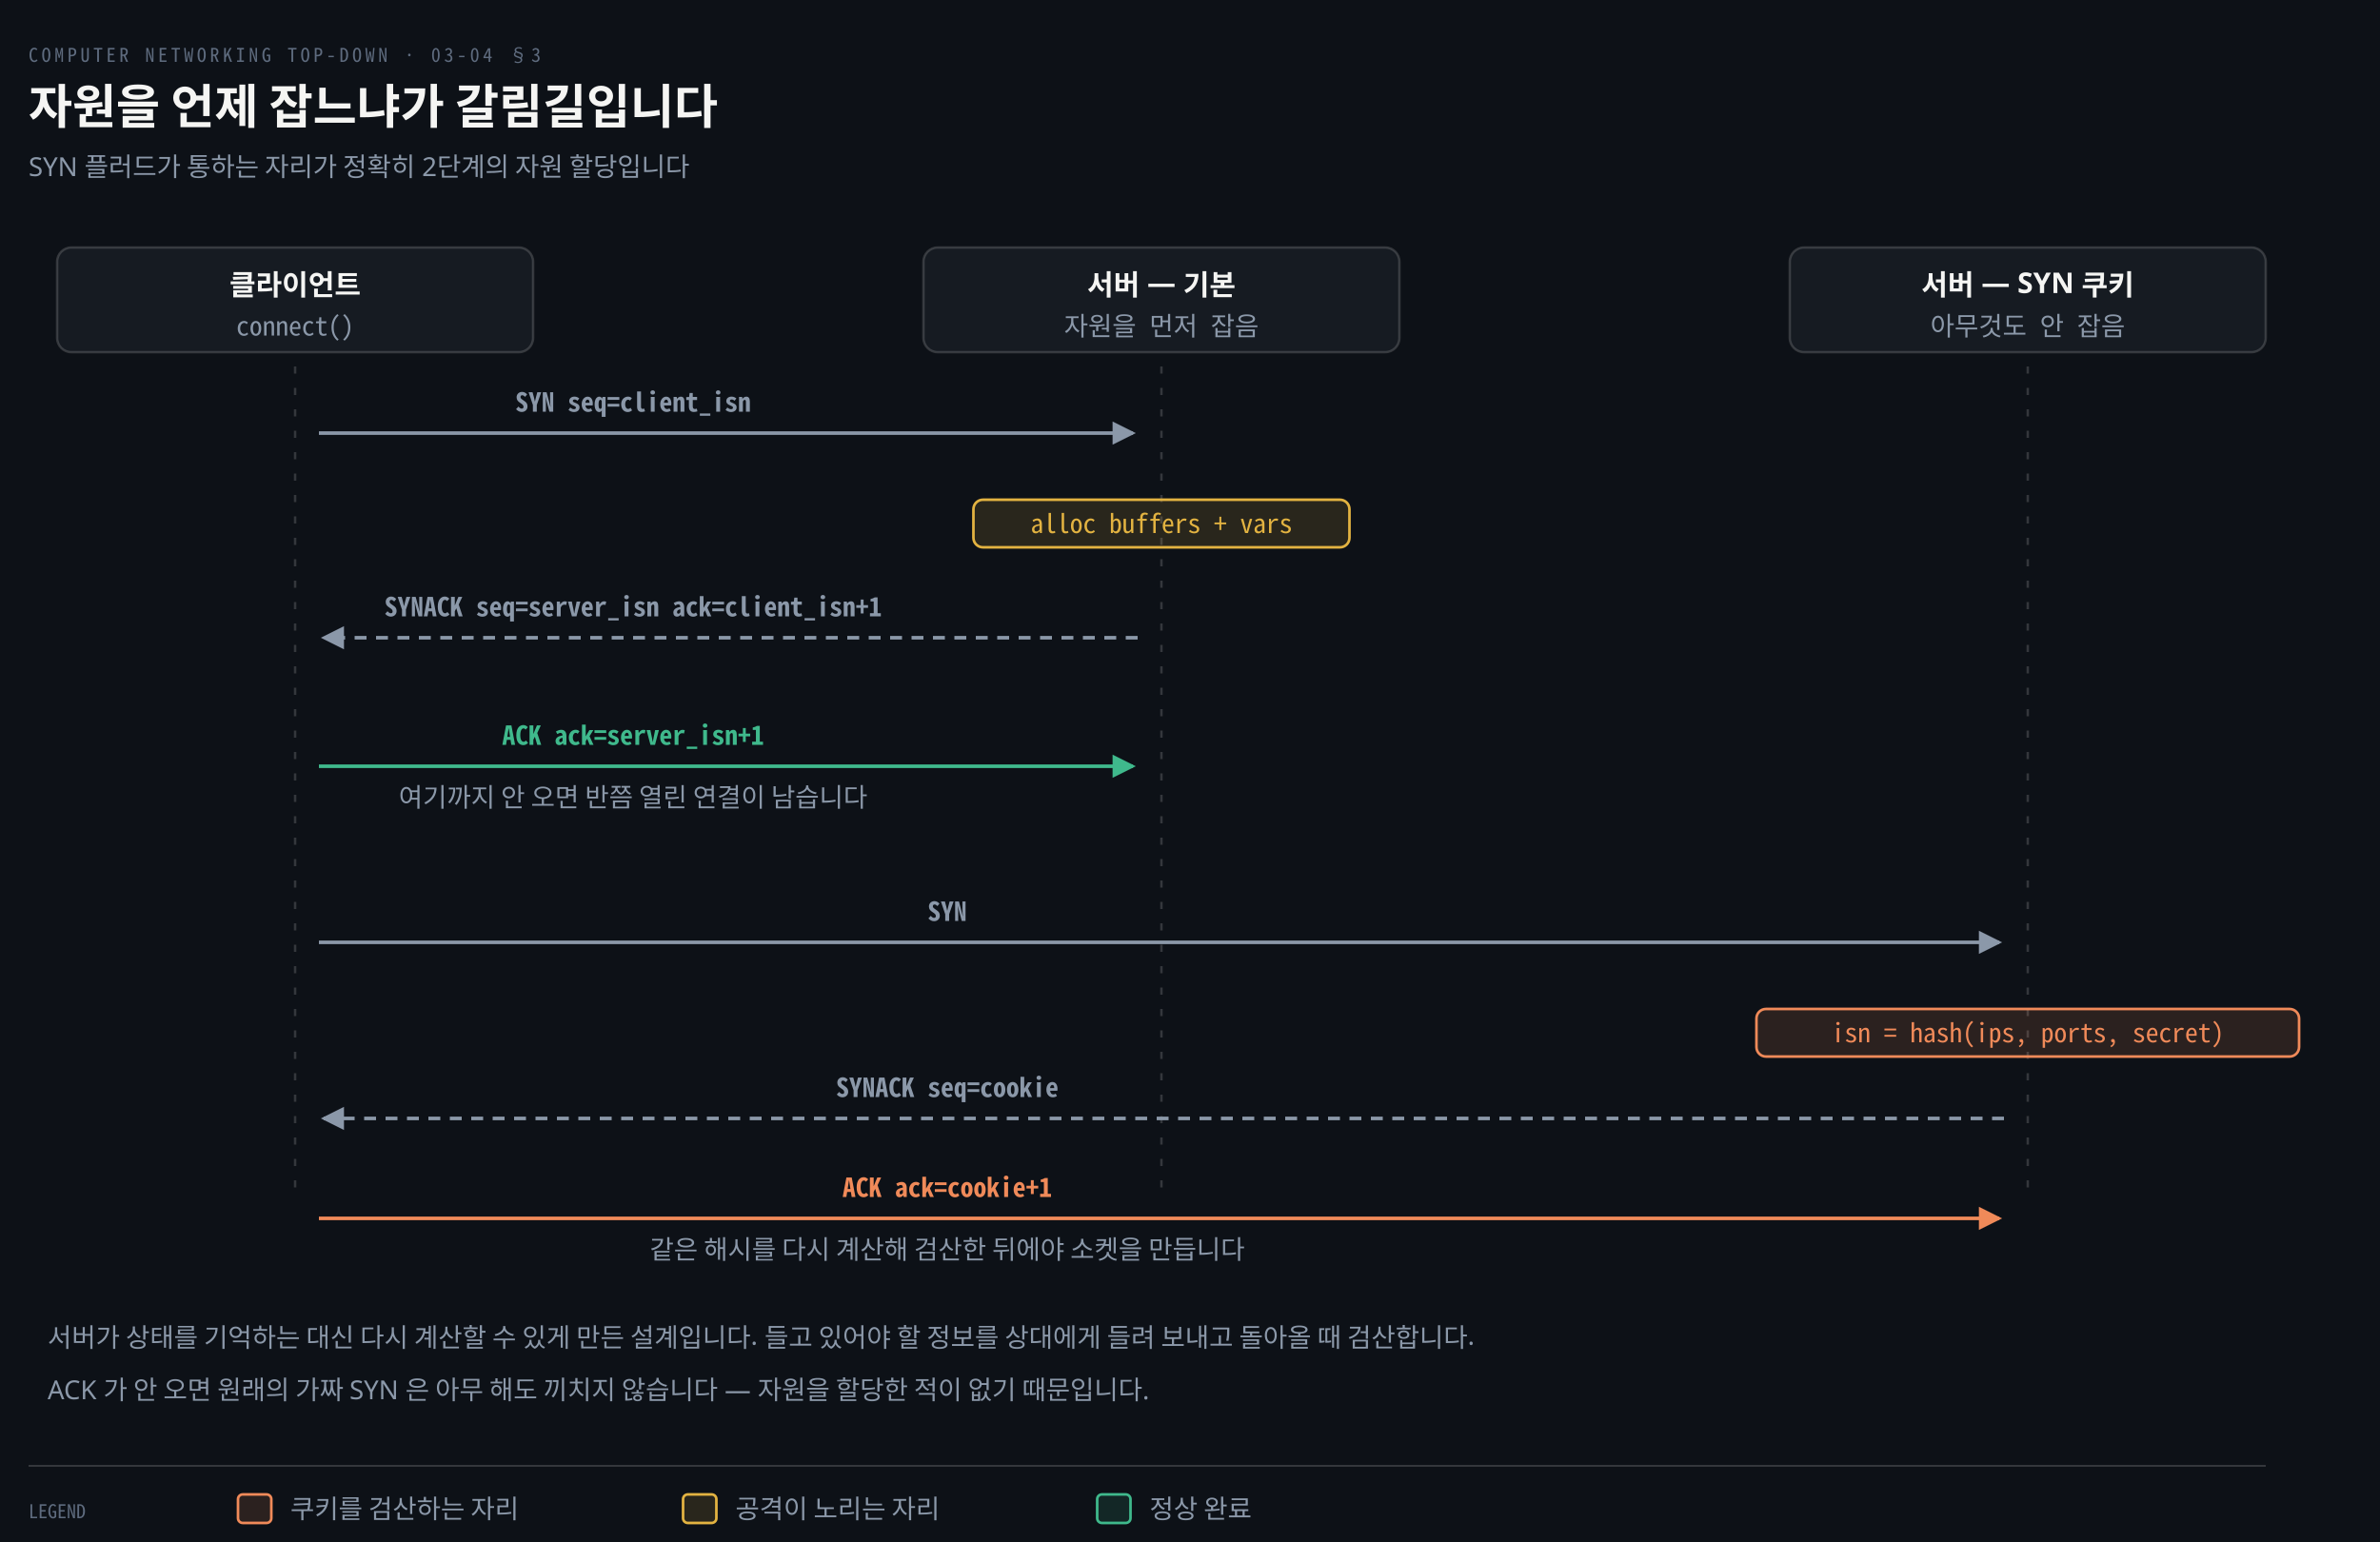
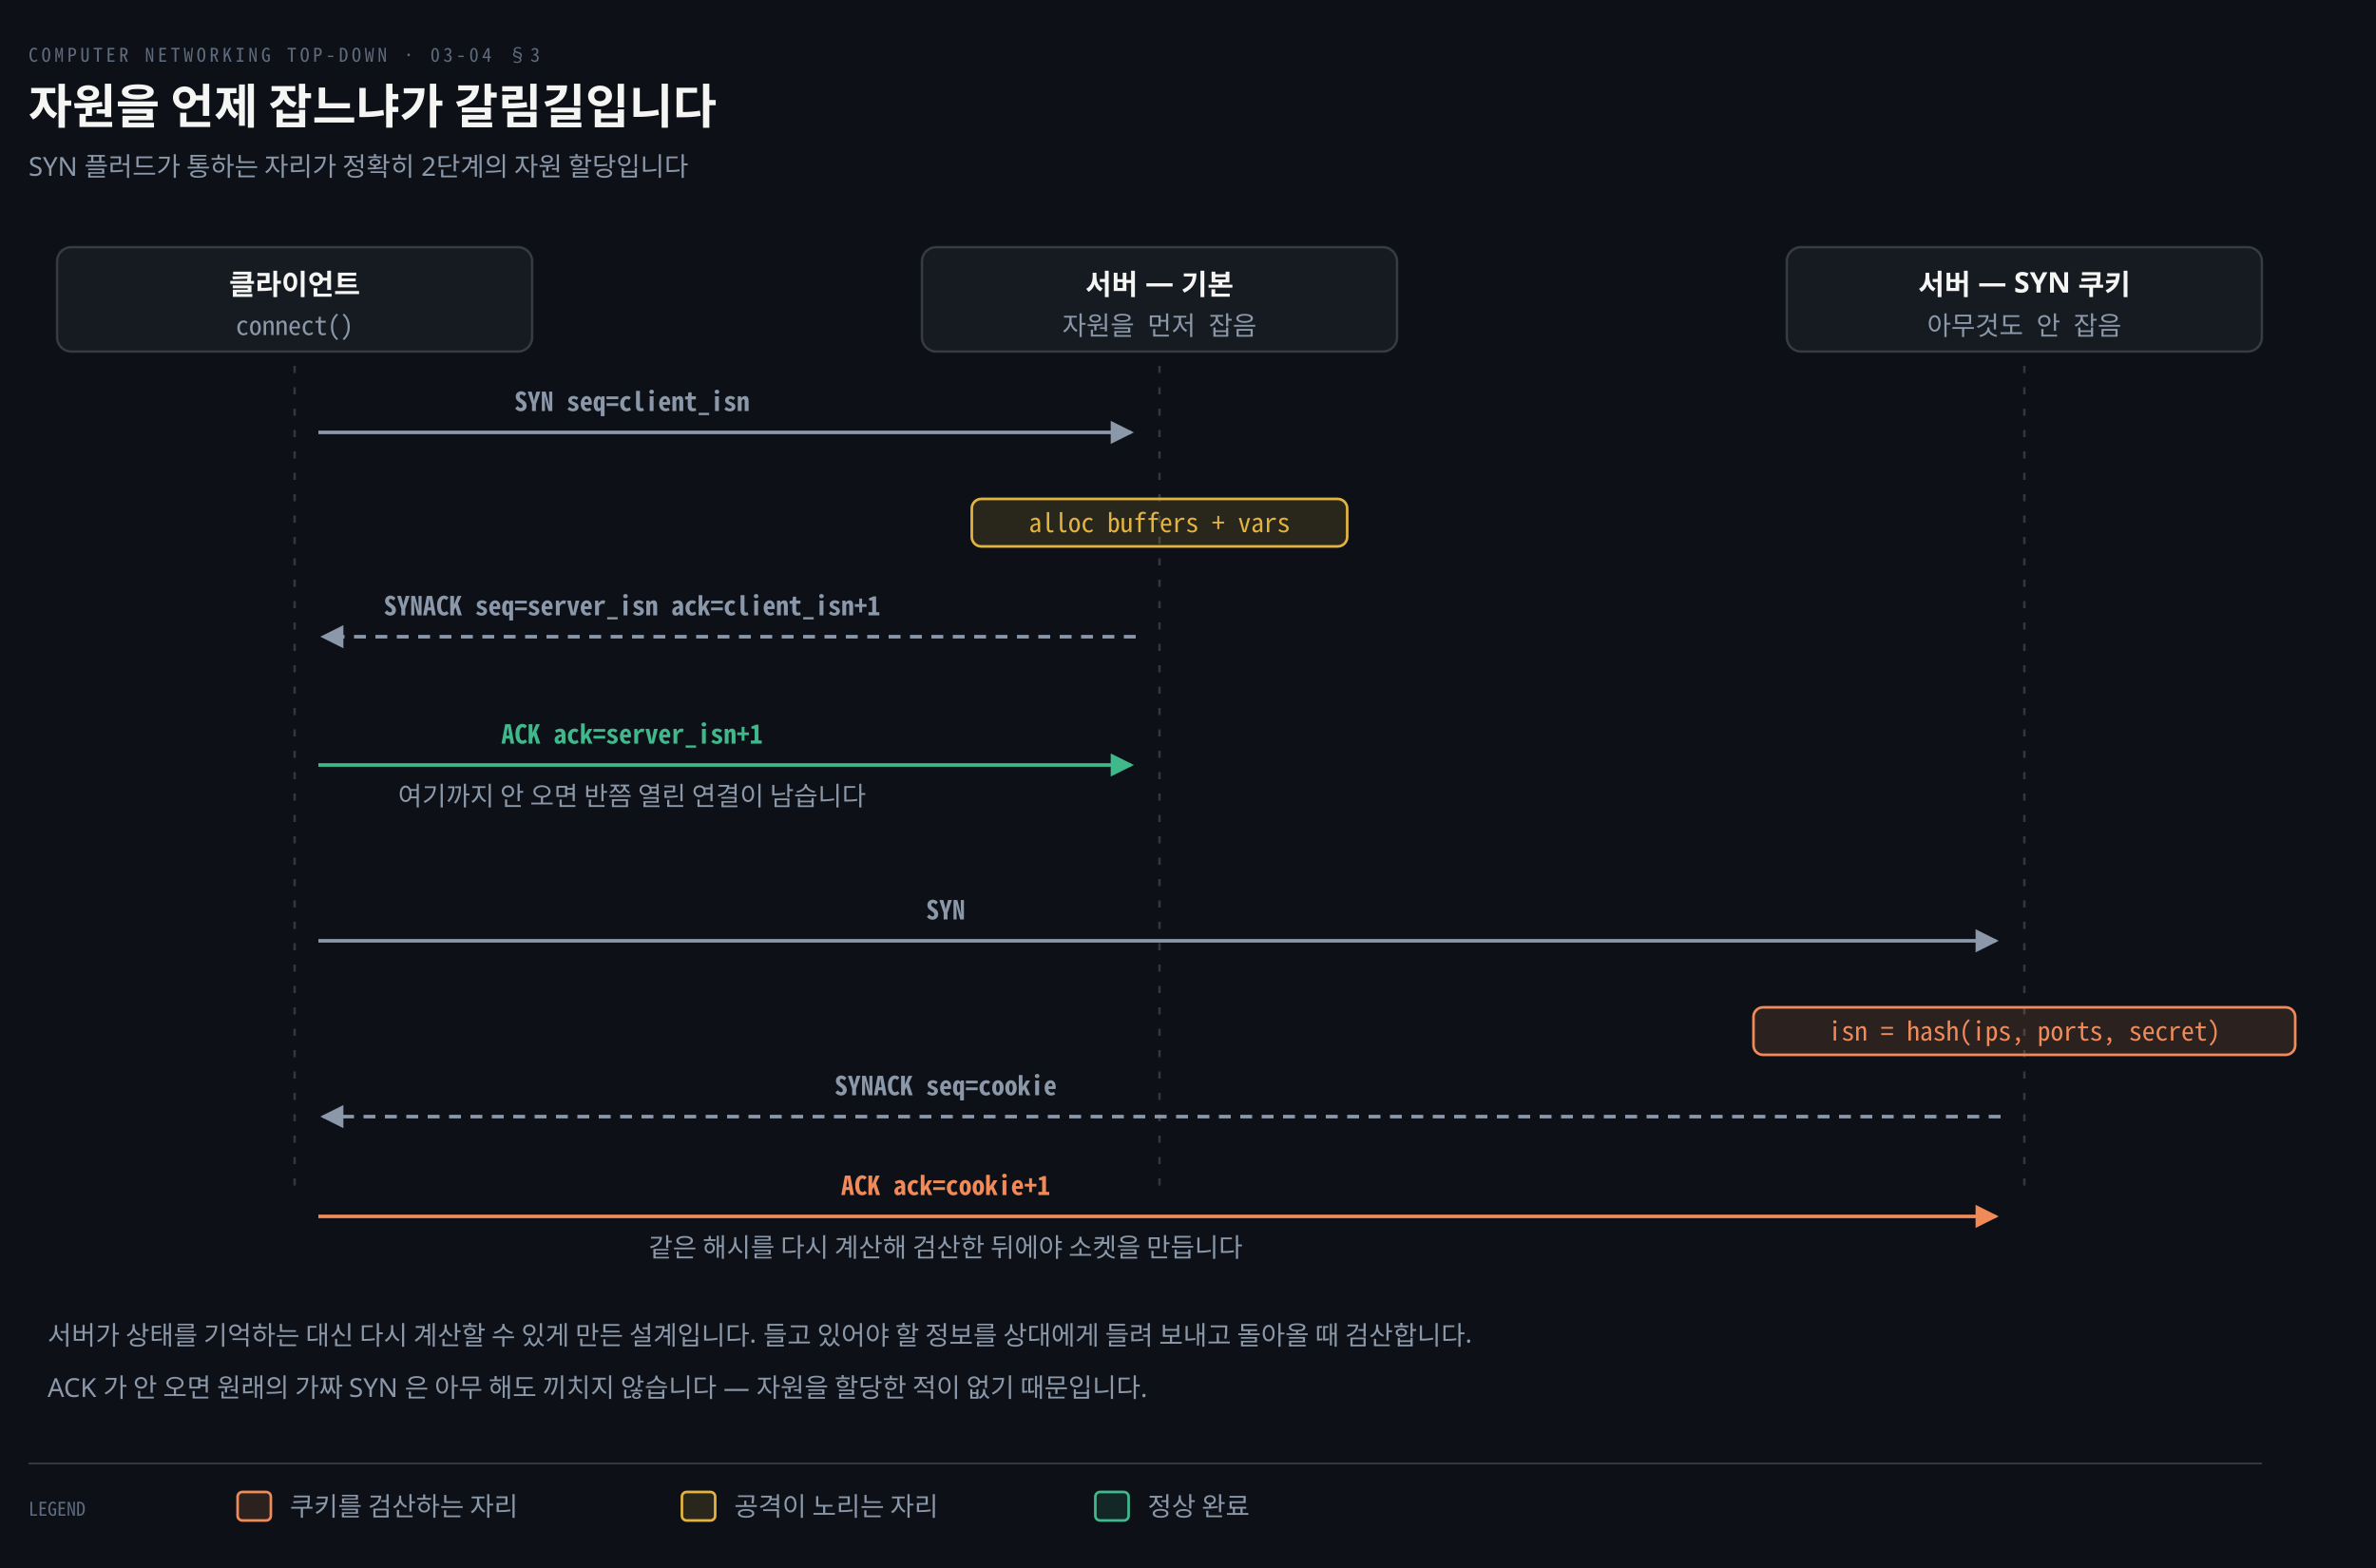
- <svg xmlns="http://www.w3.org/2000/svg" viewBox="0 0 1000 648" width="100%" role="img" aria-labelledby="dt dd">
+ <svg xmlns="http://www.w3.org/2000/svg" viewBox="0 0 1000 660" width="100%" role="img" aria-labelledby="dt dd">
  <defs>
    <marker id="ar" viewBox="0 0 8 8" refX="7" refY="4" markerWidth="6.5" markerHeight="6.5" orient="auto">
      <path d="M0 0 L8 4 L0 8 z" fill="#8B98A9" />
    </marker>
    <marker id="ok" viewBox="0 0 8 8" refX="7" refY="4" markerWidth="6.5" markerHeight="6.5" orient="auto">
      <path d="M0 0 L8 4 L0 8 z" fill="#3FB98C" />
    </marker>
    <marker id="warn" viewBox="0 0 8 8" refX="7" refY="4" markerWidth="6.5" markerHeight="6.5" orient="auto">
      <path d="M0 0 L8 4 L0 8 z" fill="#E3B341" />
    </marker>
    <marker id="bad" viewBox="0 0 8 8" refX="7" refY="4" markerWidth="6.5" markerHeight="6.5" orient="auto">
      <path d="M0 0 L8 4 L0 8 z" fill="#F0616D" />
    </marker>
    <marker id="info" viewBox="0 0 8 8" refX="7" refY="4" markerWidth="6.5" markerHeight="6.5" orient="auto">
      <path d="M0 0 L8 4 L0 8 z" fill="#6A95D8" />
    </marker>
    <marker id="acc" viewBox="0 0 8 8" refX="7" refY="4" markerWidth="6.5" markerHeight="6.5" orient="auto">
      <path d="M0 0 L8 4 L0 8 z" fill="#F08A59" />
    </marker>
    <marker id="soft" viewBox="0 0 8 8" refX="7" refY="4" markerWidth="6.5" markerHeight="6.5" orient="auto">
      <path d="M0 0 L8 4 L0 8 z" fill="#5E6B7E" />
    </marker>
  </defs>
-   <rect width="1000" height="648" fill="#0D1117" />
+   <rect width="1000" height="660" fill="#0D1117" />
  <text x="12" y="26" font-family="'Geist Mono','Noto Sans Mono CJK KR',monospace" font-size="8" letter-spacing="0.18em" fill="#5E6B7E">COMPUTER NETWORKING TOP-DOWN · 03-04 §3</text>
  <text x="12" y="52" font-family="'Geist','Apple SD Gothic Neo','Noto Sans KR','Malgun Gothic',sans-serif" font-size="20" font-weight="600" fill="#F5F5F3">자원을 언제 잡느냐가 갈림길입니다</text>
  <text x="12" y="74" font-family="'Geist','Apple SD Gothic Neo','Noto Sans KR','Malgun Gothic',sans-serif" font-size="11" fill="#8B98A9">SYN 플러드가 통하는 자리가 정확히 2단계의 자원 할당입니다</text>
  <rect x="24.0" y="104" width="200" height="44" rx="6" fill="#161B22" stroke="rgba(191,192,192,0.22)" stroke-width="1.0" />
  <text x="124.0" y="124" text-anchor="middle" font-family="'Geist','Apple SD Gothic Neo','Noto Sans KR','Malgun Gothic',sans-serif" font-size="12" font-weight="600" fill="#F5F5F3">클라이언트</text>
  <text x="124.0" y="141" text-anchor="middle" font-family="'Geist Mono','Noto Sans Mono CJK KR',monospace" font-size="11" font-weight="400" fill="#8B98A9">connect()</text>
  <rect x="388.0" y="104" width="200" height="44" rx="6" fill="#161B22" stroke="rgba(191,192,192,0.22)" stroke-width="1.0" />
  <text x="488.0" y="124" text-anchor="middle" font-family="'Geist','Apple SD Gothic Neo','Noto Sans KR','Malgun Gothic',sans-serif" font-size="12" font-weight="600" fill="#F5F5F3">서버 — 기본</text>
  <text x="488.0" y="141" text-anchor="middle" font-family="'Geist Mono','Noto Sans Mono CJK KR',monospace" font-size="11" font-weight="400" fill="#8B98A9">자원을 먼저 잡음</text>
  <rect x="752.0" y="104" width="200" height="44" rx="6" fill="#161B22" stroke="rgba(191,192,192,0.22)" stroke-width="1.0" />
  <text x="852.0" y="124" text-anchor="middle" font-family="'Geist','Apple SD Gothic Neo','Noto Sans KR','Malgun Gothic',sans-serif" font-size="12" font-weight="600" fill="#F5F5F3">서버 — SYN 쿠키</text>
  <text x="852.0" y="141" text-anchor="middle" font-family="'Geist Mono','Noto Sans Mono CJK KR',monospace" font-size="11" font-weight="400" fill="#8B98A9">아무것도 안 잡음</text>
  <line x1="124.0" y1="154" x2="124.0" y2="500" stroke="rgba(191,192,192,0.22)" stroke-width="1.0" stroke-dasharray="3 6" />
  <line x1="488.0" y1="154" x2="488.0" y2="500" stroke="rgba(191,192,192,0.22)" stroke-width="1.0" stroke-dasharray="3 6" />
  <line x1="852.0" y1="154" x2="852.0" y2="500" stroke="rgba(191,192,192,0.22)" stroke-width="1.0" stroke-dasharray="3 6" />
  <path d="M 134.0 182 L 476.0 182" fill="none" stroke="#8B98A9" stroke-width="1.5" marker-end="url(#ar)" />
  <text x="266.0" y="173" text-anchor="middle" font-family="'Geist Mono','Noto Sans Mono CJK KR',monospace" font-size="11" font-weight="600" fill="#8B98A9">SYN  seq=client_isn</text>
  <rect x="409.0" y="210" width="158.0" height="20" rx="4" fill="#E3B34122" stroke="#E3B341" stroke-width="1.1" />
  <text x="488.0" y="224" text-anchor="middle" font-family="'Geist Mono','Noto Sans Mono CJK KR',monospace" font-size="11" font-weight="400" fill="#E3B341">alloc buffers + vars</text>
  <path d="M 478.0 268 L 136.0 268" fill="none" stroke="#8B98A9" stroke-width="1.5" marker-end="url(#ar)" stroke-dasharray="5 4" />
  <text x="266.0" y="259" text-anchor="middle" font-family="'Geist Mono','Noto Sans Mono CJK KR',monospace" font-size="11" font-weight="600" fill="#8B98A9">SYNACK  seq=server_isn  ack=client_isn+1</text>
  <path d="M 134.0 322 L 476.0 322" fill="none" stroke="#3FB98C" stroke-width="1.5" marker-end="url(#ok)" />
  <text x="266.0" y="313" text-anchor="middle" font-family="'Geist Mono','Noto Sans Mono CJK KR',monospace" font-size="11" font-weight="600" fill="#3FB98C">ACK  ack=server_isn+1</text>
  <text x="266.0" y="339" text-anchor="middle" font-family="'Geist','Apple SD Gothic Neo','Noto Sans KR','Malgun Gothic',sans-serif" font-size="11" font-weight="400" fill="#8B98A9">여기까지 안 오면 반쯤 열린 연결이 남습니다</text>
  <path d="M 134.0 396 L 840.0 396" fill="none" stroke="#8B98A9" stroke-width="1.5" marker-end="url(#ar)" />
  <text x="398.0" y="387" text-anchor="middle" font-family="'Geist Mono','Noto Sans Mono CJK KR',monospace" font-size="11" font-weight="600" fill="#8B98A9">SYN</text>
  <rect x="738.0" y="424" width="228.0" height="20" rx="4" fill="#F08A5922" stroke="#F08A59" stroke-width="1.1" />
  <text x="852.0" y="438" text-anchor="middle" font-family="'Geist Mono','Noto Sans Mono CJK KR',monospace" font-size="11" font-weight="400" fill="#F08A59">isn = hash(ips, ports, secret)</text>
  <path d="M 842.0 470 L 136.0 470" fill="none" stroke="#8B98A9" stroke-width="1.5" marker-end="url(#ar)" stroke-dasharray="5 4" />
  <text x="398.0" y="461" text-anchor="middle" font-family="'Geist Mono','Noto Sans Mono CJK KR',monospace" font-size="11" font-weight="600" fill="#8B98A9">SYNACK  seq=cookie</text>
  <path d="M 134.0 512 L 840.0 512" fill="none" stroke="#F08A59" stroke-width="1.5" marker-end="url(#acc)" />
  <text x="398.0" y="503" text-anchor="middle" font-family="'Geist Mono','Noto Sans Mono CJK KR',monospace" font-size="11" font-weight="600" fill="#F08A59">ACK  ack=cookie+1</text>
  <text x="398.0" y="529" text-anchor="middle" font-family="'Geist','Apple SD Gothic Neo','Noto Sans KR','Malgun Gothic',sans-serif" font-size="11" font-weight="400" fill="#8B98A9">같은 해시를 다시 계산해 검산한 뒤에야 소켓을 만듭니다</text>
  <text x="20" y="566" text-anchor="start" font-family="'Geist','Apple SD Gothic Neo','Noto Sans KR','Malgun Gothic',sans-serif" font-size="11" font-weight="400" fill="#8B98A9">서버가 상태를 기억하는 대신 다시 계산할 수 있게 만든 설계입니다. 들고 있어야 할 정보를 상대에게 들려 보내고 돌아올 때 검산합니다.</text>
  <text x="20" y="588" text-anchor="start" font-family="'Geist','Apple SD Gothic Neo','Noto Sans KR','Malgun Gothic',sans-serif" font-size="11" font-weight="400" fill="#8B98A9">ACK 가 안 오면 원래의 가짜 SYN 은 아무 해도 끼치지 않습니다 — 자원을 할당한 적이 없기 때문입니다.</text>
  <line x1="12" y1="616" x2="952" y2="616" stroke="rgba(191,192,192,0.22)" stroke-width="0.8" />
  <text x="12" y="638" text-anchor="start" font-family="'Geist Mono','Noto Sans Mono CJK KR',monospace" font-size="8" font-weight="400" fill="#5E6B7E">LEGEND</text>
  <rect x="100" y="628" width="14" height="12" rx="2" fill="#F08A5922" stroke="#F08A59" stroke-width="1.1" />
  <text x="122" y="638" text-anchor="start" font-family="'Geist','Apple SD Gothic Neo','Noto Sans KR','Malgun Gothic',sans-serif" font-size="11" font-weight="400" fill="#8B98A9">쿠키를 검산하는 자리</text>
  <rect x="287" y="628" width="14" height="12" rx="2" fill="#E3B34122" stroke="#E3B341" stroke-width="1.1" />
  <text x="309" y="638" text-anchor="start" font-family="'Geist','Apple SD Gothic Neo','Noto Sans KR','Malgun Gothic',sans-serif" font-size="11" font-weight="400" fill="#8B98A9">공격이 노리는 자리</text>
  <rect x="461" y="628" width="14" height="12" rx="2" fill="#3FB98C22" stroke="#3FB98C" stroke-width="1.1" />
  <text x="483" y="638" text-anchor="start" font-family="'Geist','Apple SD Gothic Neo','Noto Sans KR','Malgun Gothic',sans-serif" font-size="11" font-weight="400" fill="#8B98A9">정상 완료</text>
</svg>
